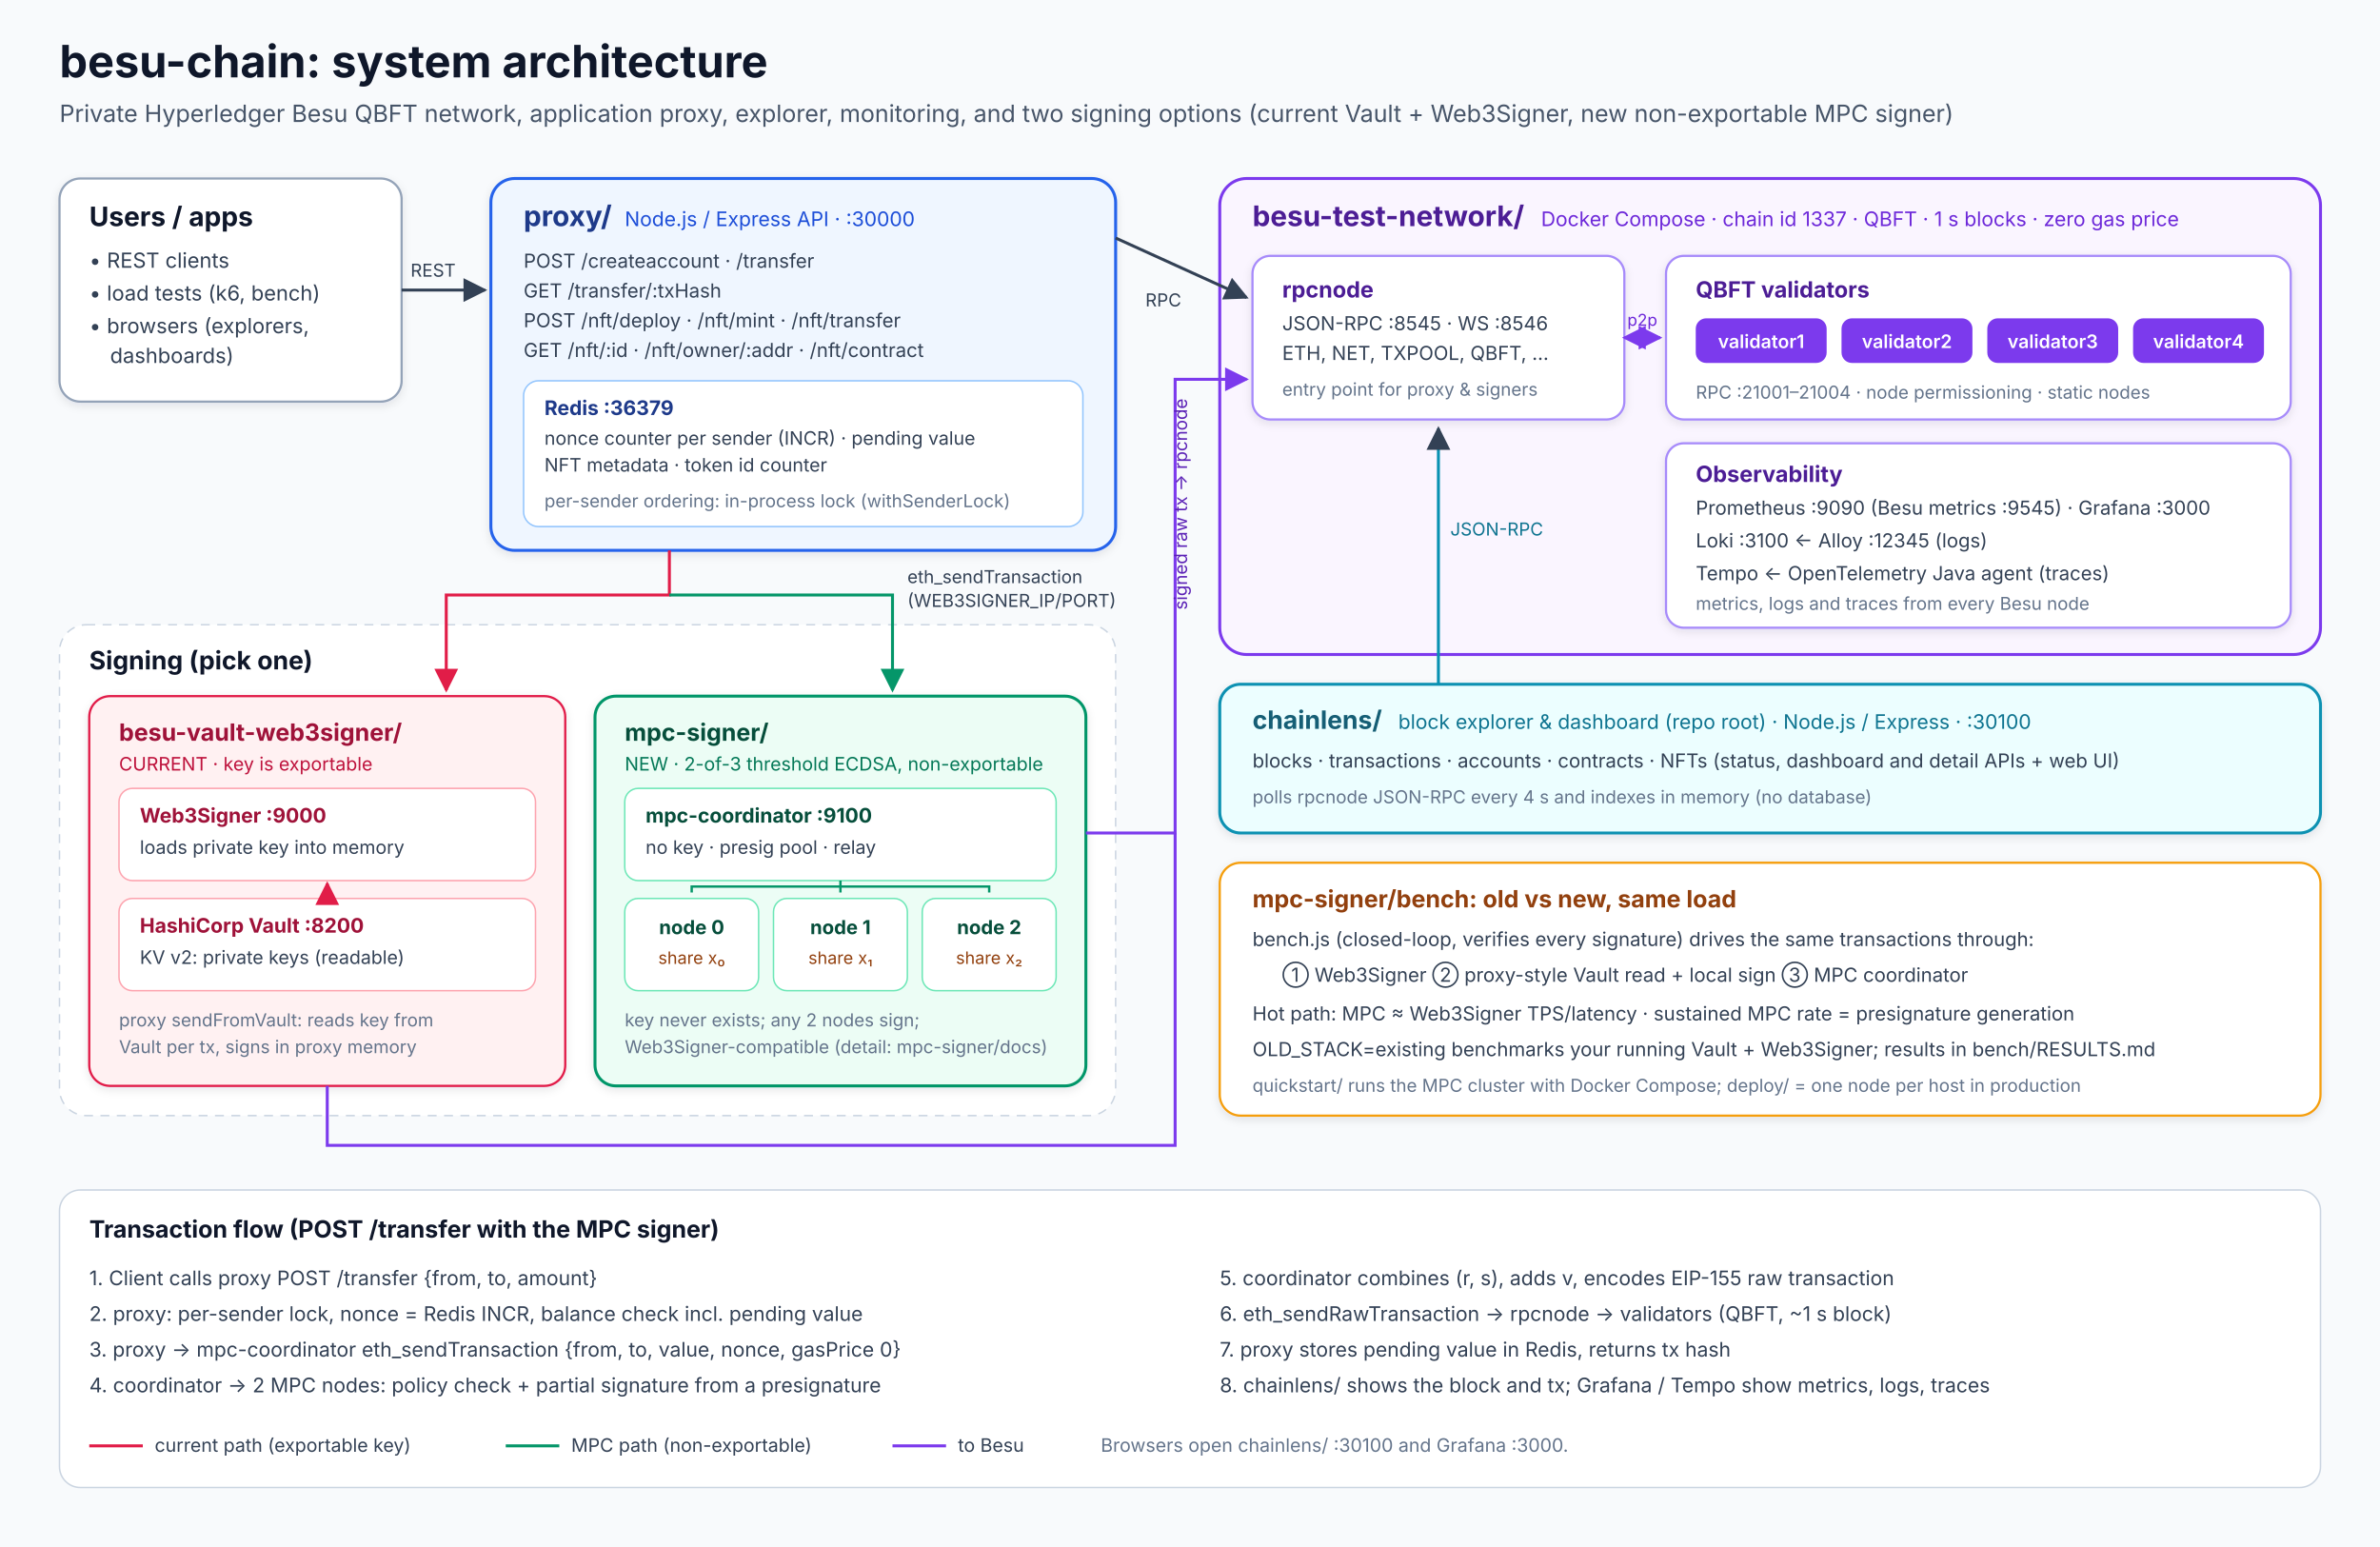
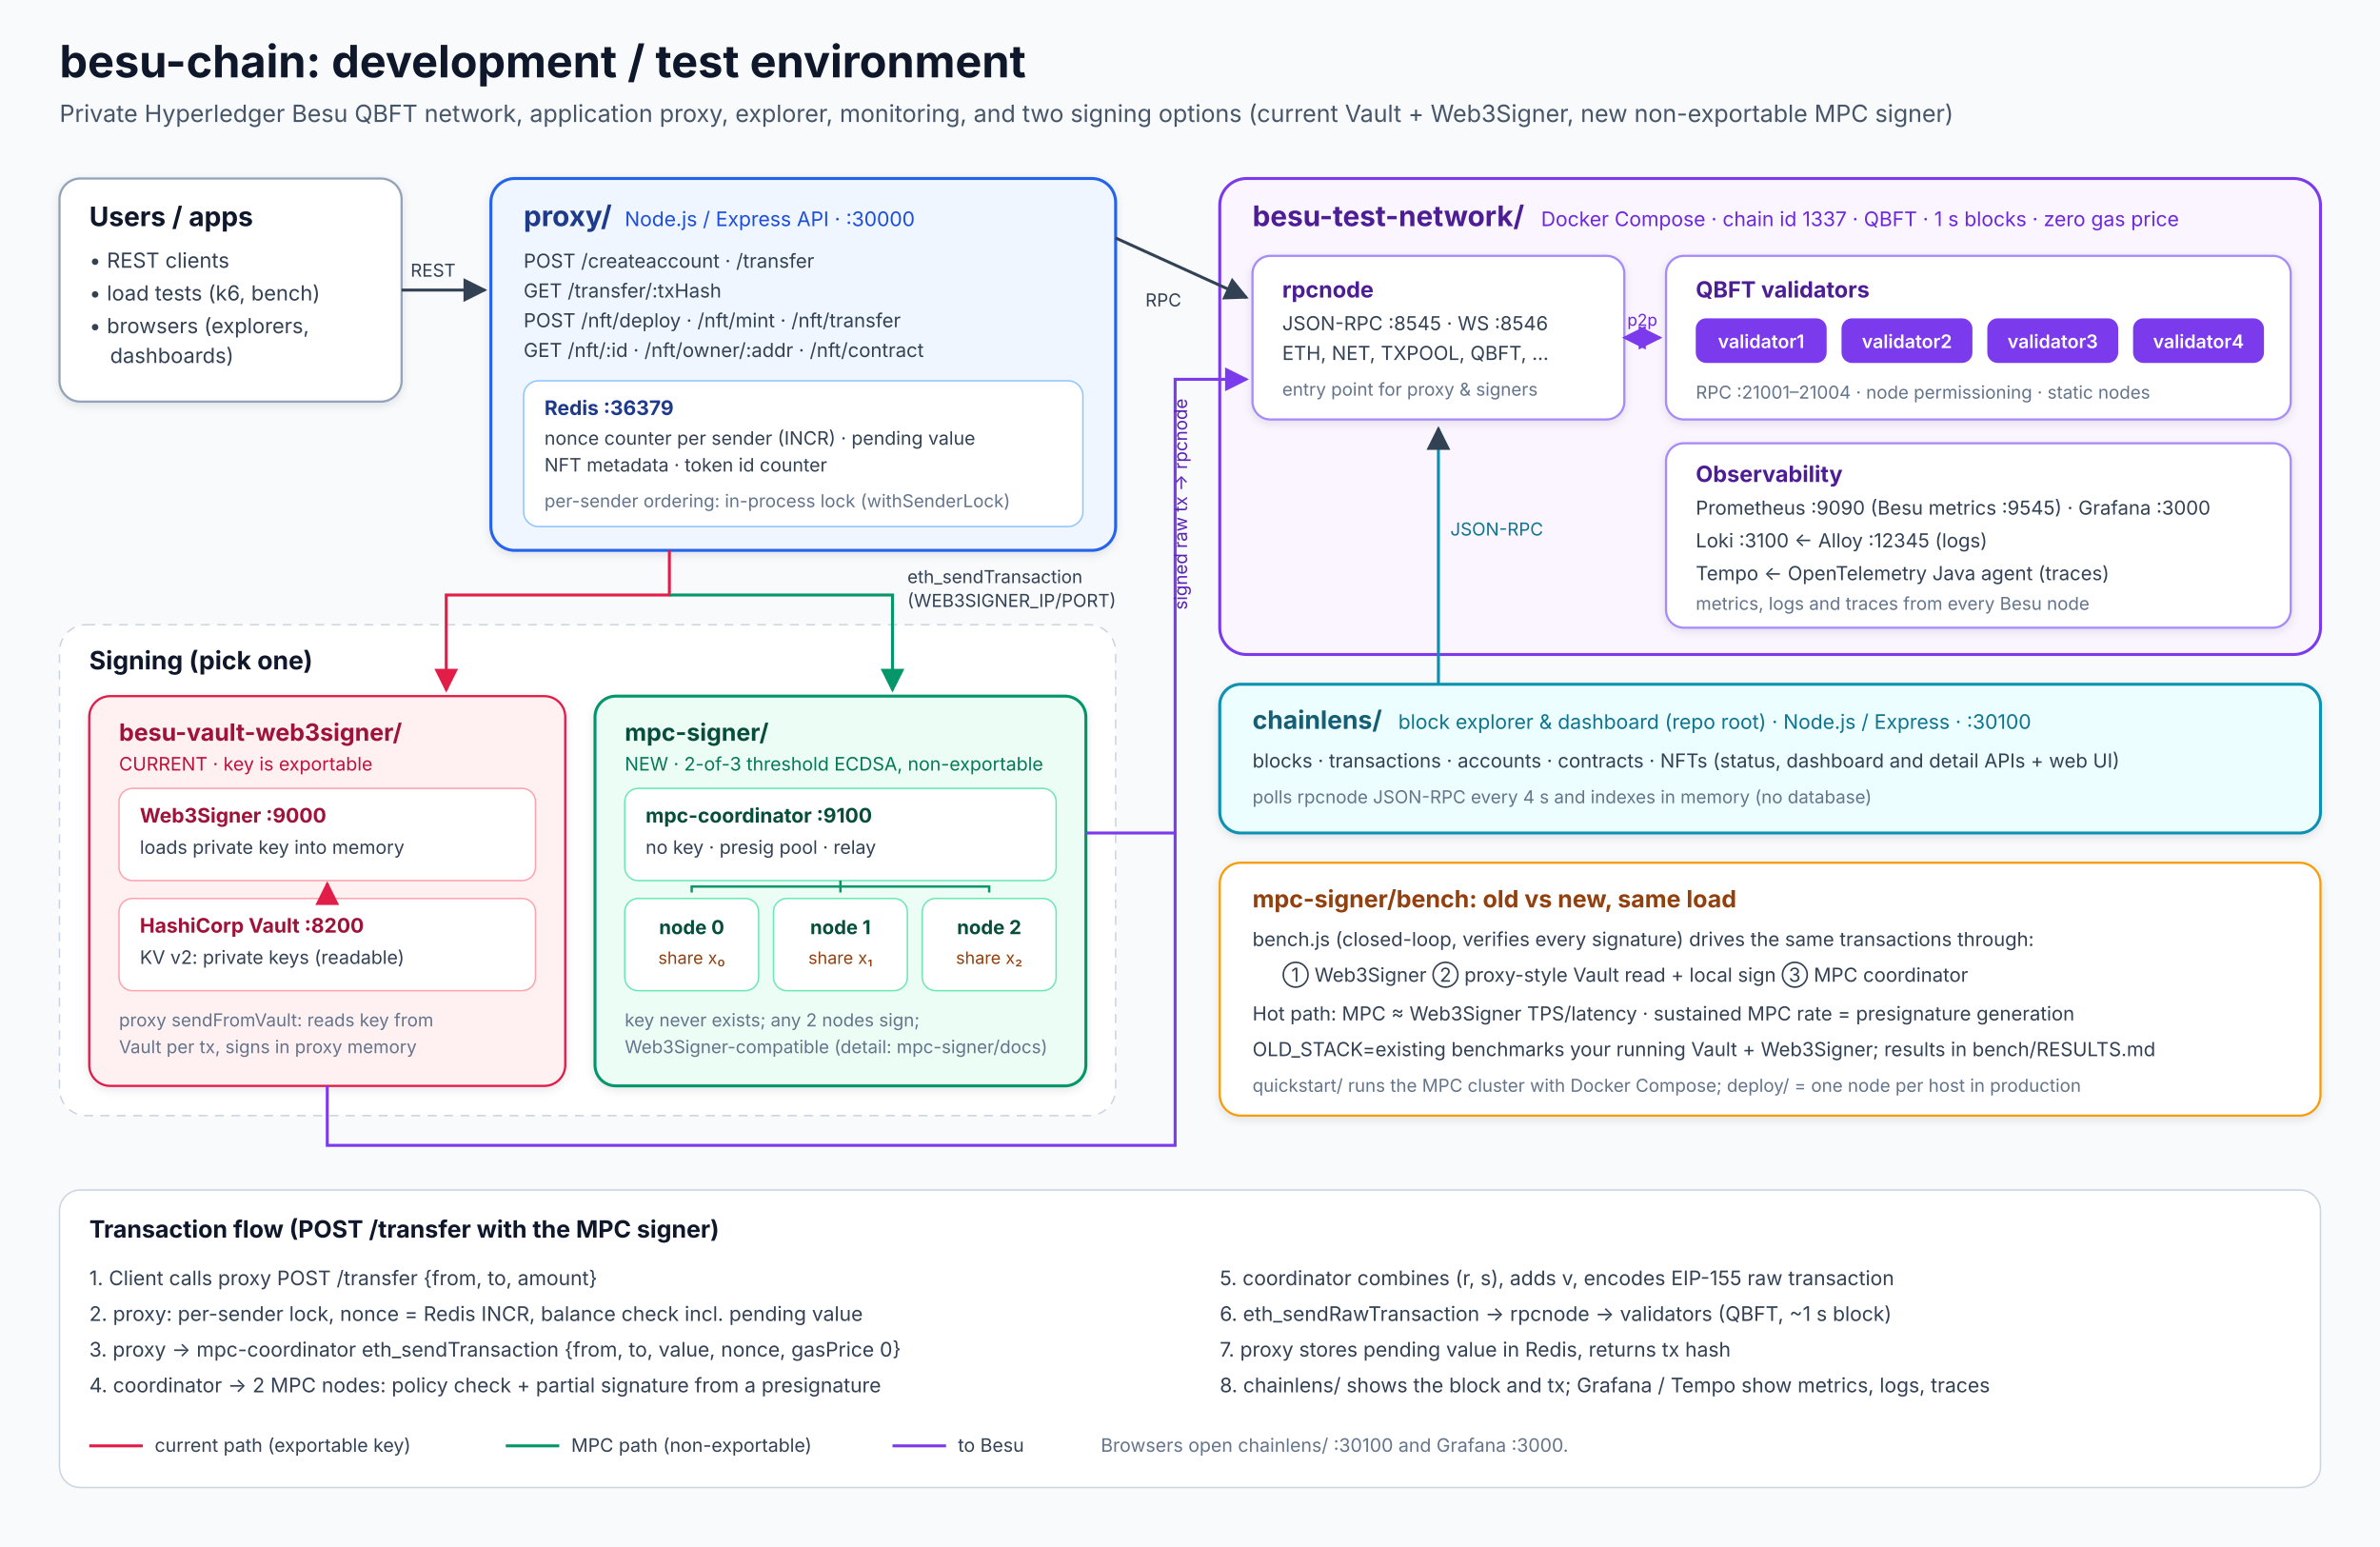
<svg xmlns="http://www.w3.org/2000/svg" width="1600" height="1040" viewBox="0 0 1600 1040" font-family="Inter, 'Segoe UI', Helvetica, Arial, sans-serif">
  <defs>
    <marker id="a" viewBox="0 0 10 10" refX="9" refY="5" markerWidth="8" markerHeight="8" orient="auto-start-reverse">
      <path d="M0,0 L10,5 L0,10 z" fill="#334155" />
    </marker>
    <marker id="aP" viewBox="0 0 10 10" refX="9" refY="5" markerWidth="8" markerHeight="8" orient="auto-start-reverse">
      <path d="M0,0 L10,5 L0,10 z" fill="#7c3aed" />
    </marker>
    <marker id="aG" viewBox="0 0 10 10" refX="9" refY="5" markerWidth="8" markerHeight="8" orient="auto-start-reverse">
      <path d="M0,0 L10,5 L0,10 z" fill="#059669" />
    </marker>
    <marker id="aR" viewBox="0 0 10 10" refX="9" refY="5" markerWidth="8" markerHeight="8" orient="auto-start-reverse">
      <path d="M0,0 L10,5 L0,10 z" fill="#e11d48" />
    </marker>
    <filter id="sh" x="-5%" y="-5%" width="110%" height="115%">
      <feDropShadow dx="0" dy="2" stdDeviation="3" flood-color="#0f172a" flood-opacity="0.10" />
    </filter>
  </defs>
  <rect width="1600" height="1040" fill="#f8fafc" />
-   <text x="40" y="52" font-size="30" font-weight="700" fill="#0f172a">besu-chain: system architecture</text>
+   <text x="40" y="52" font-size="30" font-weight="700" fill="#0f172a">besu-chain: development / test environment</text>
  <text x="40" y="82" font-size="16" fill="#475569">Private Hyperledger Besu QBFT network, application proxy, explorer, monitoring, and two signing options (current Vault + Web3Signer, new non-exportable MPC signer)</text>
  <g filter="url(#sh)">
    <rect x="40" y="120" width="230" height="150" rx="14" fill="#ffffff" stroke="#94a3b8" stroke-width="1.5" />
  </g>
  <text x="60" y="152" font-size="18" font-weight="700" fill="#0f172a">Users / apps</text>
  <text x="60" y="180" font-size="14" fill="#334155">• REST clients</text>
  <text x="60" y="202" font-size="14" fill="#334155">• load tests (k6, bench)</text>
  <text x="60" y="224" font-size="14" fill="#334155">• browsers (explorers,</text>
  <text x="74" y="244" font-size="14" fill="#334155">dashboards)</text>
  <g filter="url(#sh)">
    <rect x="330" y="120" width="420" height="250" rx="16" fill="#eff6ff" stroke="#2563eb" stroke-width="2" />
  </g>
  <text x="352" y="152" font-size="19" font-weight="700" fill="#1e3a8a">proxy/</text>
  <text x="420" y="152" font-size="13.5" fill="#1d4ed8">Node.js / Express API · :30000</text>
  <g font-size="13" fill="#334155">
    <text x="352" y="180">POST /createaccount · /transfer</text>
    <text x="352" y="200">GET  /transfer/:txHash</text>
    <text x="352" y="220">POST /nft/deploy · /nft/mint · /nft/transfer</text>
    <text x="352" y="240">GET  /nft/:id · /nft/owner/:addr · /nft/contract</text>
  </g>
  <rect x="352" y="256" width="376" height="98" rx="10" fill="#ffffff" stroke="#93c5fd" />
  <text x="366" y="279" font-size="13.5" font-weight="700" fill="#1e3a8a">Redis :36379</text>
  <text x="366" y="299" font-size="12.5" fill="#334155">nonce counter per sender (INCR) · pending value</text>
  <text x="366" y="317" font-size="12.5" fill="#334155">NFT metadata · token id counter</text>
  <text x="366" y="341" font-size="12" fill="#64748b">per-sender ordering: in-process lock (withSenderLock)</text>
  <line x1="270" y1="195" x2="326" y2="195" stroke="#334155" stroke-width="2" marker-end="url(#a)" />
  <text x="276" y="186" font-size="12" fill="#334155">REST</text>
  <rect x="40" y="420" width="710" height="330" rx="18" fill="#ffffff" stroke="#cbd5e1" stroke-dasharray="6 5" />
  <text x="60" y="450" font-size="17" font-weight="700" fill="#0f172a">Signing (pick one)</text>
  <g filter="url(#sh)">
    <rect x="60" y="468" width="320" height="262" rx="14" fill="#fff1f2" stroke="#e11d48" stroke-width="1.5" />
  </g>
  <text x="80" y="498" font-size="16" font-weight="700" fill="#9f1239">besu-vault-web3signer/</text>
  <text x="80" y="518" font-size="12.5" fill="#be123c">CURRENT · key is exportable</text>
  <rect x="80" y="530" width="280" height="62" rx="9" fill="#ffffff" stroke="#fda4af" />
  <text x="94" y="553" font-size="13.5" font-weight="700" fill="#9f1239">Web3Signer :9000</text>
  <text x="94" y="574" font-size="12.5" fill="#334155">loads private key into memory</text>
  <rect x="80" y="604" width="280" height="62" rx="9" fill="#ffffff" stroke="#fda4af" />
  <text x="94" y="627" font-size="13.5" font-weight="700" fill="#9f1239">HashiCorp Vault :8200</text>
  <text x="94" y="648" font-size="12.5" fill="#334155">KV v2: private keys (readable)</text>
  <line x1="220" y1="604" x2="220" y2="594" stroke="#e11d48" stroke-width="2" marker-end="url(#aR)" />
  <text x="80" y="690" font-size="12" fill="#64748b">proxy sendFromVault: reads key from</text>
  <text x="80" y="708" font-size="12" fill="#64748b">Vault per tx, signs in proxy memory</text>
  <g filter="url(#sh)">
    <rect x="400" y="468" width="330" height="262" rx="14" fill="#ecfdf5" stroke="#059669" stroke-width="2" />
  </g>
  <text x="420" y="498" font-size="16" font-weight="700" fill="#064e3b">mpc-signer/</text>
  <text x="420" y="518" font-size="12.5" fill="#047857">NEW · 2-of-3 threshold ECDSA, non-exportable</text>
  <rect x="420" y="530" width="290" height="62" rx="9" fill="#ffffff" stroke="#6ee7b7" />
  <text x="434" y="553" font-size="13.5" font-weight="700" fill="#064e3b">mpc-coordinator :9100</text>
  <text x="434" y="574" font-size="12.5" fill="#334155">no key · presig pool · relay</text>
  <g>
    <rect x="420" y="604" width="90" height="62" rx="9" fill="#ffffff" stroke="#6ee7b7" />
    <text x="465" y="628" font-size="13" font-weight="700" fill="#064e3b" text-anchor="middle">node 0</text>
    <text x="465" y="648" font-size="11.5" fill="#92400e" text-anchor="middle">share x₀</text>
    <rect x="520" y="604" width="90" height="62" rx="9" fill="#ffffff" stroke="#6ee7b7" />
    <text x="565" y="628" font-size="13" font-weight="700" fill="#064e3b" text-anchor="middle">node 1</text>
    <text x="565" y="648" font-size="11.5" fill="#92400e" text-anchor="middle">share x₁</text>
    <rect x="620" y="604" width="90" height="62" rx="9" fill="#ffffff" stroke="#6ee7b7" />
    <text x="665" y="628" font-size="13" font-weight="700" fill="#064e3b" text-anchor="middle">node 2</text>
    <text x="665" y="648" font-size="11.5" fill="#92400e" text-anchor="middle">share x₂</text>
  </g>
  <g stroke="#059669" stroke-width="1.6" fill="none">
    <path d="M565 592 L565 600" />
    <path d="M465 600 L465 596 L665 596 L665 600" />
  </g>
  <text x="420" y="690" font-size="12" fill="#64748b">key never exists; any 2 nodes sign;</text>
  <text x="420" y="708" font-size="12" fill="#64748b">Web3Signer-compatible (detail: mpc-signer/docs)</text>
  <path d="M 450 370 L 450 400 L 300 400 L 300 464" stroke="#e11d48" stroke-width="2" fill="none" marker-end="url(#aR)" />
  <path d="M 450 400 L 600 400 L 600 464" stroke="#059669" stroke-width="2" fill="none" marker-end="url(#aG)" />
  <text x="610" y="392" font-size="12" fill="#334155">eth_sendTransaction</text>
  <text x="610" y="408" font-size="12" fill="#334155">(WEB3SIGNER_IP/PORT)</text>
  <rect x="820" y="120" width="740" height="320" rx="18" fill="#faf5ff" stroke="#7c3aed" stroke-width="2" />
  <text x="842" y="152" font-size="19" font-weight="700" fill="#4c1d95">besu-test-network/</text>
  <text x="1036" y="152" font-size="13.5" fill="#6d28d9">Docker Compose · chain id 1337 · QBFT · 1 s blocks · zero gas price</text>
  <g filter="url(#sh)">
    <rect x="842" y="172" width="250" height="110" rx="12" fill="#ffffff" stroke="#a78bfa" stroke-width="1.5" />
  </g>
  <text x="862" y="200" font-size="15" font-weight="700" fill="#4c1d95">rpcnode</text>
  <text x="862" y="222" font-size="13" fill="#334155">JSON-RPC :8545 · WS :8546</text>
  <text x="862" y="242" font-size="13" fill="#334155">ETH, NET, TXPOOL, QBFT, …</text>
  <text x="862" y="266" font-size="12" fill="#64748b">entry point for proxy &amp; signers</text>
  <g filter="url(#sh)">
    <rect x="1120" y="172" width="420" height="110" rx="12" fill="#ffffff" stroke="#a78bfa" stroke-width="1.5" />
  </g>
  <text x="1140" y="200" font-size="15" font-weight="700" fill="#4c1d95">QBFT validators</text>
  <g font-size="12.5" font-weight="600" fill="#ffffff">
    <rect x="1140" y="214" width="88" height="30" rx="7" fill="#7c3aed" />
    <text x="1184" y="234" text-anchor="middle">validator1</text>
    <rect x="1238" y="214" width="88" height="30" rx="7" fill="#7c3aed" />
    <text x="1282" y="234" text-anchor="middle">validator2</text>
    <rect x="1336" y="214" width="88" height="30" rx="7" fill="#7c3aed" />
    <text x="1380" y="234" text-anchor="middle">validator3</text>
    <rect x="1434" y="214" width="88" height="30" rx="7" fill="#7c3aed" />
    <text x="1478" y="234" text-anchor="middle">validator4</text>
  </g>
  <text x="1140" y="268" font-size="12" fill="#64748b">RPC :21001–21004 · node permissioning · static nodes</text>
  <line x1="1092" y1="227" x2="1116" y2="227" stroke="#7c3aed" stroke-width="2" marker-end="url(#aP)" marker-start="url(#aP)" />
  <text x="1094" y="219" font-size="11" fill="#6d28d9">p2p</text>
  <g filter="url(#sh)">
    <rect x="1120" y="298" width="420" height="124" rx="12" fill="#ffffff" stroke="#a78bfa" stroke-width="1.5" />
  </g>
  <text x="1140" y="324" font-size="15" font-weight="700" fill="#4c1d95">Observability</text>
  <text x="1140" y="346" font-size="13" fill="#334155">Prometheus :9090 (Besu metrics :9545) · Grafana :3000</text>
  <text x="1140" y="368" font-size="13" fill="#334155">Loki :3100 ← Alloy :12345 (logs)</text>
  <text x="1140" y="390" font-size="13" fill="#334155">Tempo ← OpenTelemetry Java agent (traces)</text>
  <text x="1140" y="410" font-size="12" fill="#64748b">metrics, logs and traces from every Besu node</text>
  <g filter="url(#sh)">
    <rect x="820" y="460" width="740" height="100" rx="14" fill="#ecfeff" stroke="#0891b2" stroke-width="2" />
  </g>
  <text x="842" y="490" font-size="17" font-weight="700" fill="#155e75">chainlens/</text>
  <text x="940" y="490" font-size="13.5" fill="#0e7490">block explorer &amp; dashboard (repo root) · Node.js / Express · :30100</text>
  <text x="842" y="516" font-size="13" fill="#334155">blocks · transactions · accounts · contracts · NFTs (status, dashboard and detail APIs + web UI)</text>
  <text x="842" y="540" font-size="12" fill="#64748b">polls rpcnode JSON-RPC every 4 s and indexes in memory (no database)</text>
  <line x1="967" y1="460" x2="967" y2="288" stroke="#0891b2" stroke-width="2" marker-end="url(#a)" />
  <text x="975" y="360" font-size="12" fill="#0e7490">JSON-RPC</text>
  <path d="M 750 160 L 838 200" stroke="#334155" stroke-width="2" fill="none" marker-end="url(#a)" />
  <text x="770" y="206" font-size="12" fill="#334155">RPC</text>
  <path d="M 380 560 L 395 560" stroke="none" />
  <path d="M 730 560 L 790 560 L 790 255 L 838 255" stroke="#7c3aed" stroke-width="2" fill="none" marker-end="url(#aP)" />
  <path d="M 220 730 L 220 770 L 790 770 L 790 560" stroke="#7c3aed" stroke-width="2" fill="none" />
  <text x="798" y="410" font-size="12" fill="#5b21b6" transform="rotate(-90 798 410)">signed raw tx → rpcnode</text>
  <g filter="url(#sh)">
    <rect x="820" y="580" width="740" height="170" rx="14" fill="#ffffff" stroke="#f59e0b" stroke-width="1.5" />
  </g>
  <text x="842" y="610" font-size="16" font-weight="700" fill="#92400e">mpc-signer/bench: old vs new, same load</text>
  <text x="842" y="636" font-size="13" fill="#334155">bench.js (closed-loop, verifies every signature) drives the same transactions through:</text>
  <text x="862" y="660" font-size="13" fill="#334155">① Web3Signer  ② proxy-style Vault read + local sign  ③ MPC coordinator</text>
  <text x="842" y="686" font-size="13" fill="#334155">Hot path: MPC ≈ Web3Signer TPS/latency · sustained MPC rate = presignature generation</text>
  <text x="842" y="710" font-size="13" fill="#334155">OLD_STACK=existing benchmarks your running Vault + Web3Signer; results in bench/RESULTS.md</text>
  <text x="842" y="734" font-size="12" fill="#64748b">quickstart/ runs the MPC cluster with Docker Compose; deploy/ = one node per host in production</text>
  <g transform="translate(40,800)">
    <rect width="1520" height="200" rx="14" fill="#ffffff" stroke="#cbd5e1" />
    <text x="20" y="32" font-size="16" font-weight="700" fill="#0f172a">Transaction flow (POST /transfer with the MPC signer)</text>
    <g font-size="13.5" fill="#334155">
      <text x="20" y="64">1. Client calls proxy POST /transfer {from, to, amount}</text>
      <text x="20" y="88">2. proxy: per-sender lock, nonce = Redis INCR, balance check incl. pending value</text>
      <text x="20" y="112">3. proxy → mpc-coordinator eth_sendTransaction {from, to, value, nonce, gasPrice 0}</text>
      <text x="20" y="136">4. coordinator → 2 MPC nodes: policy check + partial signature from a presignature</text>
      <text x="780" y="64">5. coordinator combines (r, s), adds v, encodes EIP-155 raw transaction</text>
      <text x="780" y="88">6. eth_sendRawTransaction → rpcnode → validators (QBFT, ~1 s block)</text>
      <text x="780" y="112">7. proxy stores pending value in Redis, returns tx hash</text>
      <text x="780" y="136">8. chainlens/ shows the block and tx; Grafana / Tempo show metrics, logs, traces</text>
    </g>
    <g font-size="12.5">
      <line x1="20" y1="172" x2="56" y2="172" stroke="#e11d48" stroke-width="2" />
      <text x="64" y="176" fill="#334155">current path (exportable key)</text>
      <line x1="300" y1="172" x2="336" y2="172" stroke="#059669" stroke-width="2" />
      <text x="344" y="176" fill="#334155">MPC path (non-exportable)</text>
      <line x1="560" y1="172" x2="596" y2="172" stroke="#7c3aed" stroke-width="2" />
      <text x="604" y="176" fill="#334155">to Besu</text>
      <text x="700" y="176" fill="#64748b">Browsers open chainlens/ :30100 and Grafana :3000.</text>
    </g>
  </g>
</svg>
